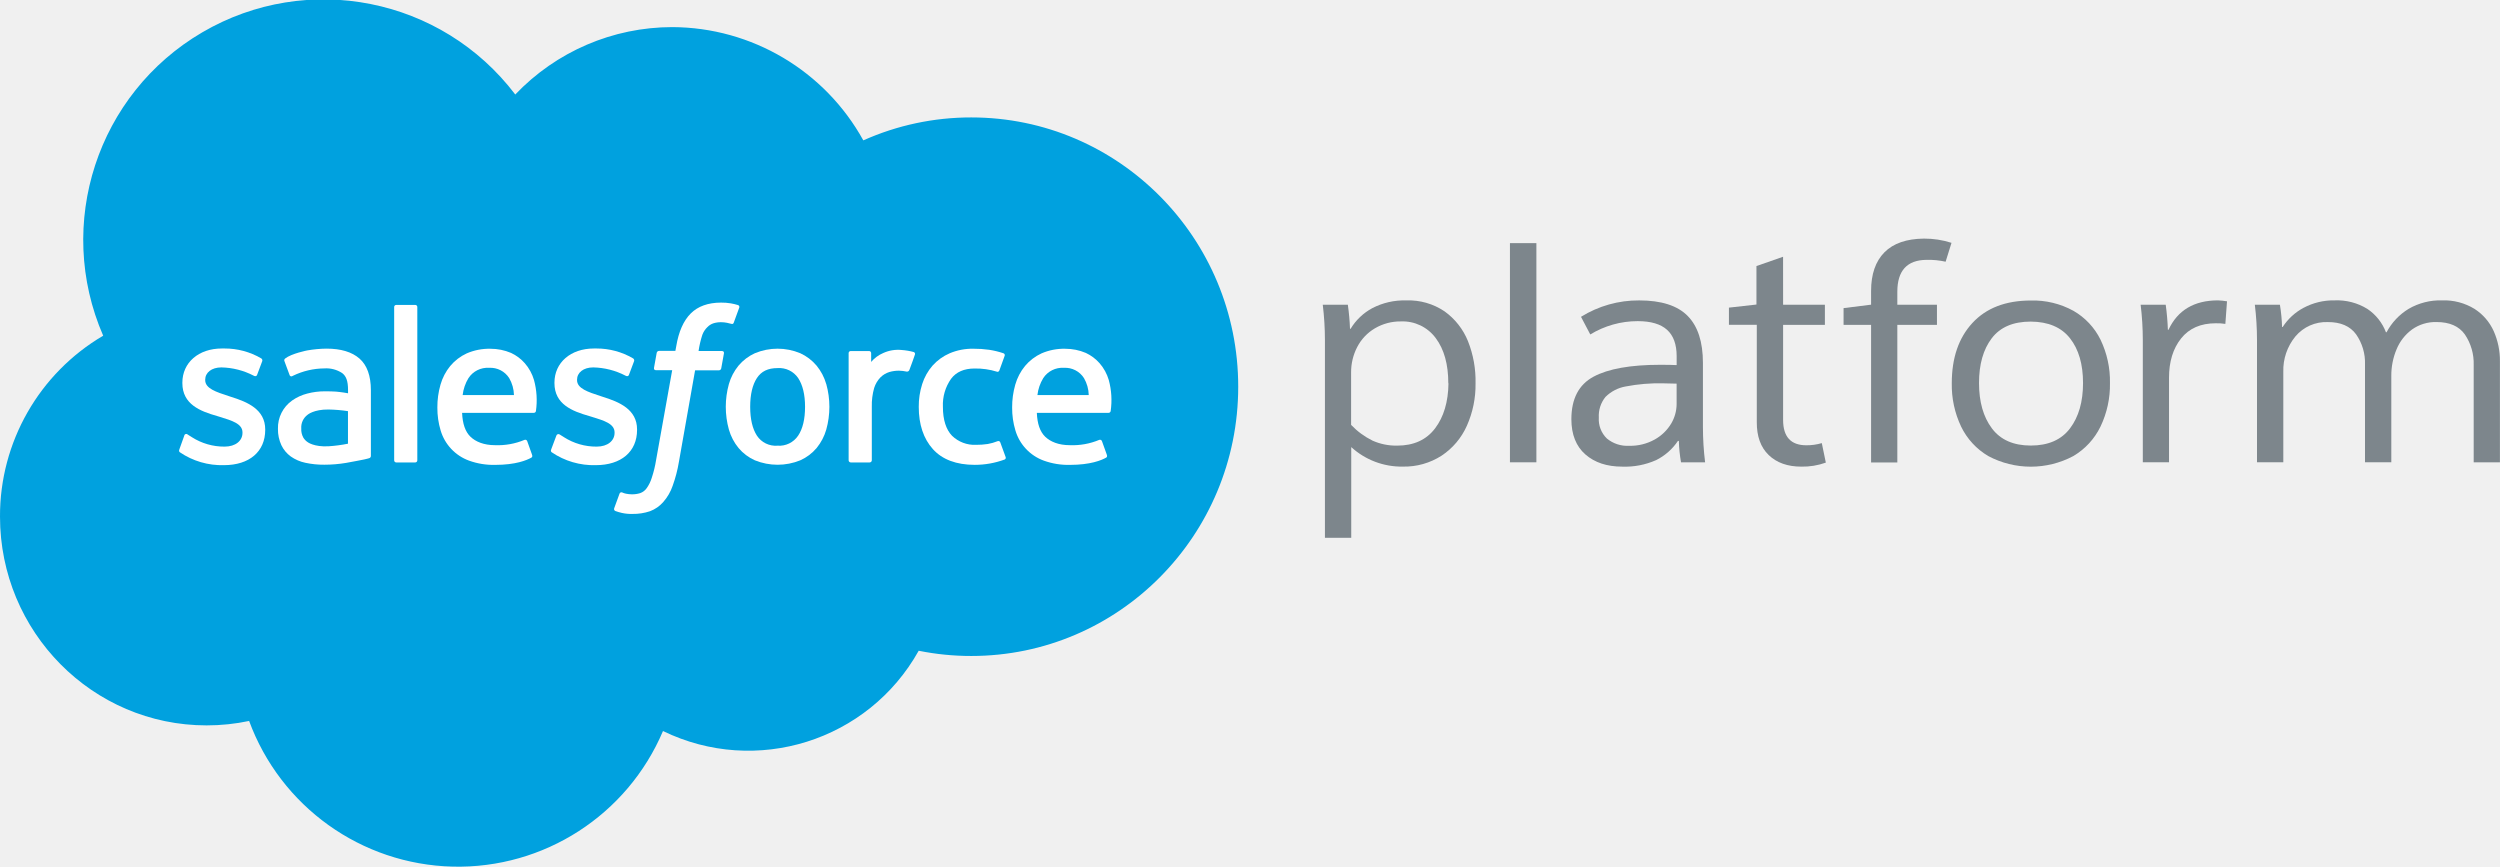
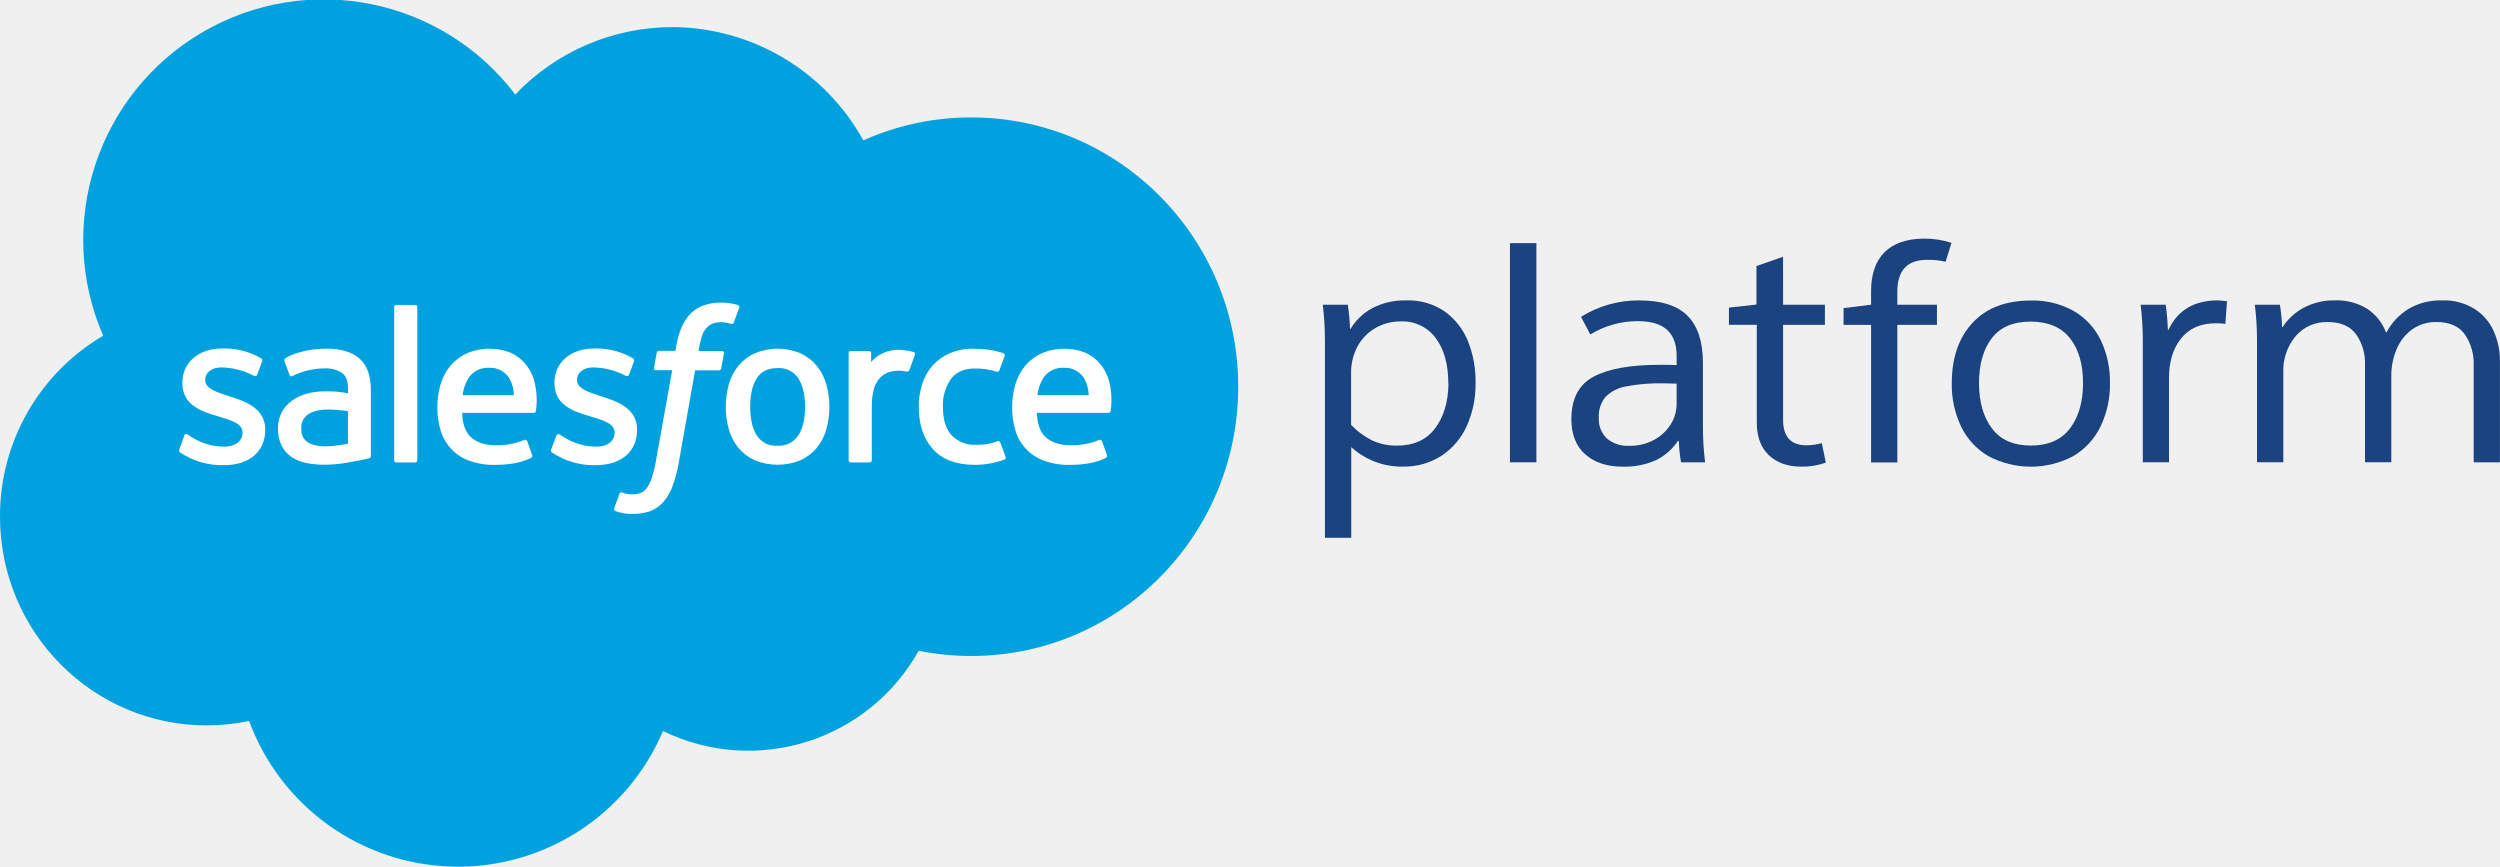
<svg xmlns="http://www.w3.org/2000/svg" viewBox="0 0 726.85 251.98">
  <path d="M149.81,27.48a63.09,63.09,0,0,1,45.65-19.6A63.73,63.73,0,0,1,251,40.81a76.75,76.75,0,0,1,31.39-6.67c42.86,0,77.61,35.05,77.61,78.29s-34.75,78.29-77.61,78.29a77.28,77.28,0,0,1-15.29-1.52,56.73,56.73,0,0,1-74.34,23.34,64.73,64.73,0,0,1-120.33-2.93,59.66,59.66,0,0,1-12.35,1.29C26.9,210.9,0,183.72,0,150.19A60.8,60.8,0,0,1,30,97.6,69.91,69.91,0,0,1,149.81,27.48Z" fill="#00a1df" />
  <path d="M52.14,130.67c-.23.59.08.71.15.82a21.67,21.67,0,0,0,12.82,3.75c7.38,0,12-3.93,12-10.25v-.13c0-5.85-5.18-8-10-9.5l-.63-.21c-3.66-1.19-6.82-2.21-6.82-4.63v-.12c0-2.06,1.85-3.58,4.71-3.58a21.3,21.3,0,0,1,9.38,2.4s.72.46,1-.23c.14-.37,1.37-3.68,1.5-4a.69.69,0,0,0-.36-.83,20.94,20.94,0,0,0-10.58-2.84H64.5c-6.76,0-11.48,4.09-11.48,9.94v.13c0,6.16,5.2,8.17,10.08,9.56l.78.24c3.55,1.09,6.62,2,6.62,4.53v.13c0,2.29-2,4-5.2,4a17.43,17.43,0,0,1-9.51-2.74c-.52-.3-.82-.52-1.22-.77a.59.59,0,0,0-1,.33Z" fill="#fff" />
  <path d="M160.25,130.67c-.23.59.08.71.15.82a21.67,21.67,0,0,0,12.82,3.75c7.39,0,12-3.93,12-10.25v-.13c0-5.85-5.18-8-10-9.5l-.63-.21c-3.66-1.19-6.82-2.21-6.82-4.63v-.12c0-2.06,1.85-3.58,4.71-3.58a21.3,21.3,0,0,1,9.38,2.4s.72.46,1-.23l1.5-4a.69.69,0,0,0-.36-.83,20.94,20.94,0,0,0-10.58-2.84h-.74c-6.76,0-11.48,4.09-11.48,9.94v.13c0,6.16,5.2,8.17,10.08,9.56l.78.24c3.55,1.09,6.62,2,6.62,4.53v.13c0,2.29-2,4-5.2,4a17.43,17.43,0,0,1-9.51-2.74c-.52-.3-.82-.51-1.22-.77a.63.63,0,0,0-1,.33Z" fill="#fff" />
  <path d="M240.22,111.66a14.9,14.9,0,0,0-2.81-5.36,13.56,13.56,0,0,0-4.73-3.6,17.15,17.15,0,0,0-13.22,0,13.56,13.56,0,0,0-4.74,3.6,14.91,14.91,0,0,0-2.8,5.35,24.66,24.66,0,0,0,0,13.25,14.9,14.9,0,0,0,2.81,5.36,13.26,13.26,0,0,0,4.74,3.57,17.52,17.52,0,0,0,13.21,0,13.25,13.25,0,0,0,4.74-3.57,14.9,14.9,0,0,0,2.81-5.36,24.66,24.66,0,0,0,0-13.25m-6.17,6.62c0,3.57-.67,6.39-2,8.38a6.63,6.63,0,0,1-6,2.93,6.55,6.55,0,0,1-6-2.93c-1.29-2-1.95-4.81-1.95-8.38s.66-6.38,1.95-8.35,3.23-2.9,6-2.9a6.65,6.65,0,0,1,6,2.9c1.31,2,2,4.78,2,8.35" fill="#fff" />
  <path d="M290.83,128.64a.58.58,0,0,0-.79-.37,14.18,14.18,0,0,1-2.87.82,22,22,0,0,1-3.38.24,9.39,9.39,0,0,1-7-2.64c-1.7-1.76-2.66-4.59-2.65-8.43a13.09,13.09,0,0,1,2.37-8.12c1.5-2,3.79-3,6.84-3a20.64,20.64,0,0,1,6.52.93s.48.21.71-.43c.54-1.5.94-2.56,1.52-4.21a.56.56,0,0,0-.38-.73,24.29,24.29,0,0,0-4.11-1,31.24,31.24,0,0,0-4.62-.31,16.83,16.83,0,0,0-6.87,1.32,14.25,14.25,0,0,0-5,3.6,15.19,15.19,0,0,0-3,5.35,21.26,21.26,0,0,0-1,6.64c0,5.11,1.38,9.24,4.1,12.27s6.83,4.58,12.17,4.58a25.11,25.11,0,0,0,8.73-1.56.56.56,0,0,0,.25-.73Z" fill="#fff" fill-rule="evenodd" />
  <path d="M322.37,110.5a13,13,0,0,0-2.67-4.89,12.18,12.18,0,0,0-4-3,15.21,15.21,0,0,0-6-1.21,16.35,16.35,0,0,0-6.89,1.34,13.74,13.74,0,0,0-4.8,3.67,15.11,15.11,0,0,0-2.83,5.42,23.49,23.49,0,0,0-.91,6.66,22.37,22.37,0,0,0,.95,6.66,13.37,13.37,0,0,0,8.27,8.78,20.9,20.9,0,0,0,7.57,1.23c6,0,9.2-1.36,10.51-2.09.23-.13.45-.35.18-1l-1.37-3.82a.6.6,0,0,0-.79-.36,20.09,20.09,0,0,1-8.57,1.54c-3.23,0-5.63-1-7.14-2.46s-2.3-3.77-2.43-6.94l20.86,0a.61.61,0,0,0,.61-.54A22.28,22.28,0,0,0,322.37,110.5Zm-20.75,4.36a12.17,12.17,0,0,1,1.69-4.92,6.65,6.65,0,0,1,6-3,6.48,6.48,0,0,1,5.85,3,10.32,10.32,0,0,1,1.38,4.92Z" fill="#fff" fill-rule="evenodd" />
  <path d="M155.26,110.5a13,13,0,0,0-2.67-4.89,12.18,12.18,0,0,0-4-3,15.21,15.21,0,0,0-6-1.21,16.35,16.35,0,0,0-6.89,1.34,13.75,13.75,0,0,0-4.8,3.67,15.1,15.1,0,0,0-2.83,5.42,23.49,23.49,0,0,0-.91,6.66,22.37,22.37,0,0,0,.95,6.66,13.38,13.38,0,0,0,8.27,8.78,20.9,20.9,0,0,0,7.57,1.23c6,0,9.2-1.36,10.51-2.09.23-.13.45-.35.18-1l-1.36-3.82a.6.6,0,0,0-.79-.36,20.09,20.09,0,0,1-8.57,1.54c-3.23,0-5.63-1-7.14-2.46s-2.3-3.77-2.43-6.94l20.86,0a.61.61,0,0,0,.61-.54A22.28,22.28,0,0,0,155.26,110.5Zm-20.75,4.36a12.17,12.17,0,0,1,1.69-4.92,6.65,6.65,0,0,1,6-3,6.48,6.48,0,0,1,5.85,3,10.33,10.33,0,0,1,1.38,4.92Z" fill="#fff" fill-rule="evenodd" />
  <path d="M97.71,113.86c-.85-.06-1.94-.09-3.26-.09a19.77,19.77,0,0,0-5.14.66,13.47,13.47,0,0,0-4.36,2,9.75,9.75,0,0,0-4.14,8.25,10.9,10.9,0,0,0,1,4.76,8.65,8.65,0,0,0,2.72,3.27,11.48,11.48,0,0,0,4.25,1.84,25,25,0,0,0,5.52.56,38.07,38.07,0,0,0,6.34-.53c2-.35,4.56-.86,5.25-1s1.46-.37,1.46-.37a.66.66,0,0,0,.48-.68V113.45c0-4.19-1.12-7.29-3.32-9.21s-5.41-2.88-9.58-2.88a34.34,34.34,0,0,0-5.59.52s-4.55.88-6.43,2.35a.65.65,0,0,0-.19.83l1.48,4a.53.53,0,0,0,.68.34,2.72,2.72,0,0,0,.34-.17,21.22,21.22,0,0,1,9.09-2.12,8.41,8.41,0,0,1,5.16,1.35c1.14.87,1.72,2.19,1.72,5v.88C99.36,114,97.71,113.86,97.71,113.86Zm-8.3,14.66a4.13,4.13,0,0,1-1.2-1.24,5,5,0,0,1-.62-2.71,4.58,4.58,0,0,1,1.86-4s1.8-1.56,6.05-1.51a42.48,42.48,0,0,1,5.67.48V129h0a42.41,42.41,0,0,1-5.64.75C91.28,130,89.39,128.52,89.41,128.52Z" fill="#fff" />
  <path d="M266,103.11a.57.57,0,0,0-.31-.75,18.24,18.24,0,0,0-3.5-.6,10.36,10.36,0,0,0-5.38.87,9.39,9.39,0,0,0-3.53,2.6v-2.54a.6.6,0,0,0-.6-.63h-5.35a.6.6,0,0,0-.6.63v31.13a.63.63,0,0,0,.63.63h5.48a.63.63,0,0,0,.63-.63V118.26a18.34,18.34,0,0,1,.69-5.48,7.84,7.84,0,0,1,1.83-3.07,6.36,6.36,0,0,1,2.58-1.55,10.09,10.09,0,0,1,2.8-.39,11.83,11.83,0,0,1,2.29.28c.4,0,.63-.2.76-.56C264.8,106.54,265.81,103.68,266,103.11Z" fill="#fff" fill-rule="evenodd" />
  <path d="M214.55,88.69a17.17,17.17,0,0,0-2.06-.49,16.17,16.17,0,0,0-2.84-.22c-3.77,0-6.75,1.07-8.84,3.17s-3.49,5.27-4.19,9.46l-.26,1.41h-4.74a.7.7,0,0,0-.7.61l-.78,4.34c-.05.42.12.67.68.67h4.61l-4.68,26.12a32.59,32.59,0,0,1-1.25,5.14,10.58,10.58,0,0,1-1.46,3,3.86,3.86,0,0,1-1.91,1.47,7.76,7.76,0,0,1-2.45.35,9.52,9.52,0,0,1-1.67-.18,5,5,0,0,1-1.13-.37.57.57,0,0,0-.75.33c-.17.44-1.4,3.82-1.55,4.24a.62.62,0,0,0,.32.83,15.75,15.75,0,0,0,1.91.56,12.61,12.61,0,0,0,3.06.29,15.26,15.26,0,0,0,5.12-.79,9.59,9.59,0,0,0,3.86-2.69,13.89,13.89,0,0,0,2.71-4.67,39.82,39.82,0,0,0,1.83-7l4.7-26.6H209a.7.7,0,0,0,.7-.61l.78-4.34c.05-.42-.12-.67-.68-.67H203.1a28.52,28.52,0,0,1,1.1-4.71,6,6,0,0,1,1.46-2.23A4.35,4.35,0,0,1,207.41,94a7.3,7.3,0,0,1,2.24-.32,8.57,8.57,0,0,1,1.71.17c.65.14.9.21,1.07.26.68.21.77,0,.91-.32l1.6-4.38A.56.56,0,0,0,214.55,88.69Z" fill="#fff" fill-rule="evenodd" />
  <path d="M121.33,133.82a.6.6,0,0,1-.6.63H115.2a.6.6,0,0,1-.6-.63V89.28a.6.6,0,0,1,.6-.63h5.53a.6.6,0,0,1,.6.63Z" fill="#fff" fill-rule="evenodd" />
-   <path d="M429,111.45a29.23,29.23,0,0,1-2.52,12.33,20.39,20.39,0,0,1-7.33,8.69,20,20,0,0,1-11.29,3.19,21.7,21.7,0,0,1-15-5.67v26.37h-7.65V98.85a85.72,85.72,0,0,0-.63-10.26h7.29a67.83,67.83,0,0,1,.63,7h.18a16.48,16.48,0,0,1,6.3-6,20.14,20.14,0,0,1,9.9-2.25A18.64,18.64,0,0,1,420,90.53a19.73,19.73,0,0,1,6.79,8.64A31.36,31.36,0,0,1,429,111.45Zm-7.92,0q0-8.28-3.65-13.14a11.94,11.94,0,0,0-10.12-4.86,14.51,14.51,0,0,0-7.56,2,13.47,13.47,0,0,0-5.13,5.4,15.79,15.79,0,0,0-1.8,7.47v15.21a22.3,22.3,0,0,0,6.25,4.59,16.83,16.83,0,0,0,7.15,1.44q7.2,0,11-5T421.13,111.45Z" fill="#7d868c" />
-   <path d="M446.69,70.69v63.72H439V70.69Z" fill="#7d868c" />
-   <path d="M456.86,121.89q0-8.91,6.44-12.37t19.4-3.46q3.15,0,4.77.09v-2.61q0-5.13-2.79-7.65t-8.55-2.52a26.43,26.43,0,0,0-13.77,3.87l-2.7-5.13a31.64,31.64,0,0,1,16.92-4.77q9.63,0,14.08,4.5t4.45,13.68v18.72a84.77,84.77,0,0,0,.63,10.17h-7a42,42,0,0,1-.63-6.21h-.27a16.4,16.4,0,0,1-6.35,5.58,22.28,22.28,0,0,1-9.85,1.89q-6.66,0-10.71-3.55T456.86,121.89Zm30.6-4.41v-5.94l-4-.09a51.11,51.11,0,0,0-10.75.9,11,11,0,0,0-5.94,3.06,8.72,8.72,0,0,0-1.93,6,7.77,7.77,0,0,0,2.34,6.08,9.31,9.31,0,0,0,6.48,2.12,14.52,14.52,0,0,0,7.47-1.85,12.88,12.88,0,0,0,4.77-4.64A11.17,11.17,0,0,0,487.46,117.48Z" fill="#7d868c" />
-   <path d="M518.42,88.6h12.15v5.85H518.42v27.63q0,7.38,6.75,7.38a15.37,15.37,0,0,0,4.5-.63l1.17,5.67a19.86,19.86,0,0,1-7.11,1.17q-6,0-9.5-3.37t-3.46-9.59V94.44h-8.1v-5l8-.9V77.35l7.74-2.7Z" fill="#7d868c" />
-   <path d="M567.38,70.6l-1.71,5.49a22.66,22.66,0,0,0-5.58-.54q-8.46.09-8.46,9.27V88.6h11.52v5.85H551.63v40H544v-40h-8V89.58l8-1v-4q0-7.29,3.87-11.21t11.52-4A25.85,25.85,0,0,1,567.38,70.6Z" fill="#7d868c" />
-   <path d="M613.45,111.36A28.09,28.09,0,0,1,610.71,124a20.15,20.15,0,0,1-7.92,8.6,26.29,26.29,0,0,1-24.71,0,20.11,20.11,0,0,1-7.92-8.6,28.19,28.19,0,0,1-2.7-12.6q0-11,6-17.5t16.92-6.53a24.36,24.36,0,0,1,12.46,3,19.75,19.75,0,0,1,7.88,8.42A27.84,27.84,0,0,1,613.45,111.36Zm-38.07,0q0,8.19,3.74,13.18t11.29,5q7.65,0,11.43-5t3.78-13.18q0-8.19-3.78-13t-11.43-4.86q-7.65,0-11.34,4.86T575.38,111.36Z" fill="#7d868c" />
-   <path d="M623,98.85a85.62,85.62,0,0,0-.63-10.26h7.29a72.1,72.1,0,0,1,.63,7.29h.18q4-8.55,14.4-8.55a22,22,0,0,1,2.61.27L647,94.17a15.69,15.69,0,0,0-2.79-.18q-6.57,0-10.08,4.41t-3.51,11.43v24.57H623Z" fill="#7d868c" />
-   <path d="M656.2,98.85a85.62,85.62,0,0,0-.63-10.26h7.29a49.15,49.15,0,0,1,.63,6.48h.18a16.34,16.34,0,0,1,6.08-5.58,18.42,18.42,0,0,1,9-2.16,16.82,16.82,0,0,1,9.54,2.48,14.31,14.31,0,0,1,5.4,6.79h.18a17.64,17.64,0,0,1,6.39-6.79A18.29,18.29,0,0,1,710,87.33a16.91,16.91,0,0,1,9.45,2.48,15,15,0,0,1,5.58,6.48,21.18,21.18,0,0,1,1.8,8.78v29.34H719.2V106.14a15,15,0,0,0-2.57-8.91q-2.56-3.6-8.24-3.6a11.76,11.76,0,0,0-7.11,2.16,13.47,13.47,0,0,0-4.5,5.76,19.56,19.56,0,0,0-1.53,7.74v25.11h-7.65V106A14.43,14.43,0,0,0,685,97.19q-2.61-3.56-8.19-3.55a11.7,11.7,0,0,0-9.45,4.18,15.5,15.5,0,0,0-3.51,10.3v26.28H656.2Z" fill="#7d868c" />
+   <path d="M429,111.45a29.23,29.23,0,0,1-2.52,12.33,20.39,20.39,0,0,1-7.33,8.69,20,20,0,0,1-11.29,3.19,21.7,21.7,0,0,1-15-5.67v26.37h-7.65V98.85a85.72,85.72,0,0,0-.63-10.26h7.29a67.83,67.83,0,0,1,.63,7h.18a16.48,16.48,0,0,1,6.3-6,20.14,20.14,0,0,1,9.9-2.25A18.64,18.64,0,0,1,420,90.53a19.73,19.73,0,0,1,6.79,8.64A31.36,31.36,0,0,1,429,111.45Zm-7.92,0q0-8.28-3.65-13.14a11.94,11.94,0,0,0-10.12-4.86,14.51,14.51,0,0,0-7.56,2,13.47,13.47,0,0,0-5.13,5.4,15.79,15.79,0,0,0-1.8,7.47v15.21a22.3,22.3,0,0,0,6.25,4.59,16.83,16.83,0,0,0,7.15,1.44q7.2,0,11-5T421.13,111.45Z" fill="#1a437f" />
+   <path d="M446.69,70.69v63.72H439V70.69Z" fill="#1a437f" />
+   <path d="M456.86,121.89q0-8.91,6.44-12.37t19.4-3.46q3.15,0,4.77.09v-2.61q0-5.13-2.79-7.65t-8.55-2.52a26.43,26.43,0,0,0-13.77,3.87l-2.7-5.13a31.64,31.64,0,0,1,16.92-4.77q9.63,0,14.08,4.5t4.45,13.68v18.72a84.77,84.77,0,0,0,.63,10.17h-7a42,42,0,0,1-.63-6.21h-.27a16.4,16.4,0,0,1-6.35,5.58,22.28,22.28,0,0,1-9.85,1.89q-6.66,0-10.71-3.55T456.86,121.89Zm30.6-4.41v-5.94l-4-.09a51.11,51.11,0,0,0-10.75.9,11,11,0,0,0-5.94,3.06,8.72,8.72,0,0,0-1.93,6,7.77,7.77,0,0,0,2.34,6.08,9.31,9.31,0,0,0,6.48,2.12,14.52,14.52,0,0,0,7.47-1.85,12.88,12.88,0,0,0,4.77-4.64A11.17,11.17,0,0,0,487.46,117.48Z" fill="#1a437f" />
+   <path d="M518.42,88.6h12.15v5.85H518.42v27.63q0,7.38,6.75,7.38a15.37,15.37,0,0,0,4.5-.63l1.17,5.67a19.86,19.86,0,0,1-7.11,1.17q-6,0-9.5-3.37t-3.46-9.59V94.44h-8.1v-5l8-.9V77.35l7.74-2.7Z" fill="#1a437f" />
+   <path d="M567.38,70.6l-1.71,5.49a22.66,22.66,0,0,0-5.58-.54q-8.46.09-8.46,9.27V88.6h11.52v5.85H551.63v40H544v-40h-8V89.58l8-1v-4q0-7.29,3.87-11.21t11.52-4A25.85,25.85,0,0,1,567.38,70.6Z" fill="#1a437f" />
+   <path d="M613.45,111.36A28.09,28.09,0,0,1,610.71,124a20.15,20.15,0,0,1-7.92,8.6,26.29,26.29,0,0,1-24.71,0,20.11,20.11,0,0,1-7.92-8.6,28.19,28.19,0,0,1-2.7-12.6q0-11,6-17.5t16.92-6.53a24.36,24.36,0,0,1,12.46,3,19.75,19.75,0,0,1,7.88,8.42A27.84,27.84,0,0,1,613.45,111.36Zm-38.07,0q0,8.19,3.74,13.18t11.29,5q7.65,0,11.43-5t3.78-13.18q0-8.19-3.78-13t-11.43-4.86q-7.65,0-11.34,4.86T575.38,111.36Z" fill="#1a437f" />
+   <path d="M623,98.85a85.62,85.62,0,0,0-.63-10.26h7.29a72.1,72.1,0,0,1,.63,7.29h.18q4-8.55,14.4-8.55a22,22,0,0,1,2.61.27L647,94.17a15.69,15.69,0,0,0-2.79-.18q-6.57,0-10.08,4.41t-3.51,11.43v24.57H623Z" fill="#1a437f" />
+   <path d="M656.2,98.85a85.62,85.62,0,0,0-.63-10.26h7.29a49.15,49.15,0,0,1,.63,6.48h.18a16.34,16.34,0,0,1,6.08-5.58,18.42,18.42,0,0,1,9-2.16,16.82,16.82,0,0,1,9.54,2.48,14.31,14.31,0,0,1,5.4,6.79h.18a17.64,17.64,0,0,1,6.39-6.79A18.29,18.29,0,0,1,710,87.33a16.91,16.91,0,0,1,9.45,2.48,15,15,0,0,1,5.58,6.48,21.18,21.18,0,0,1,1.8,8.78v29.34H719.2V106.14a15,15,0,0,0-2.57-8.91q-2.56-3.6-8.24-3.6a11.76,11.76,0,0,0-7.11,2.16,13.47,13.47,0,0,0-4.5,5.76,19.56,19.56,0,0,0-1.53,7.74v25.11h-7.65V106A14.43,14.43,0,0,0,685,97.19q-2.61-3.56-8.19-3.55a11.7,11.7,0,0,0-9.45,4.18,15.5,15.5,0,0,0-3.51,10.3v26.28H656.2Z" fill="#1a437f" />
</svg>
